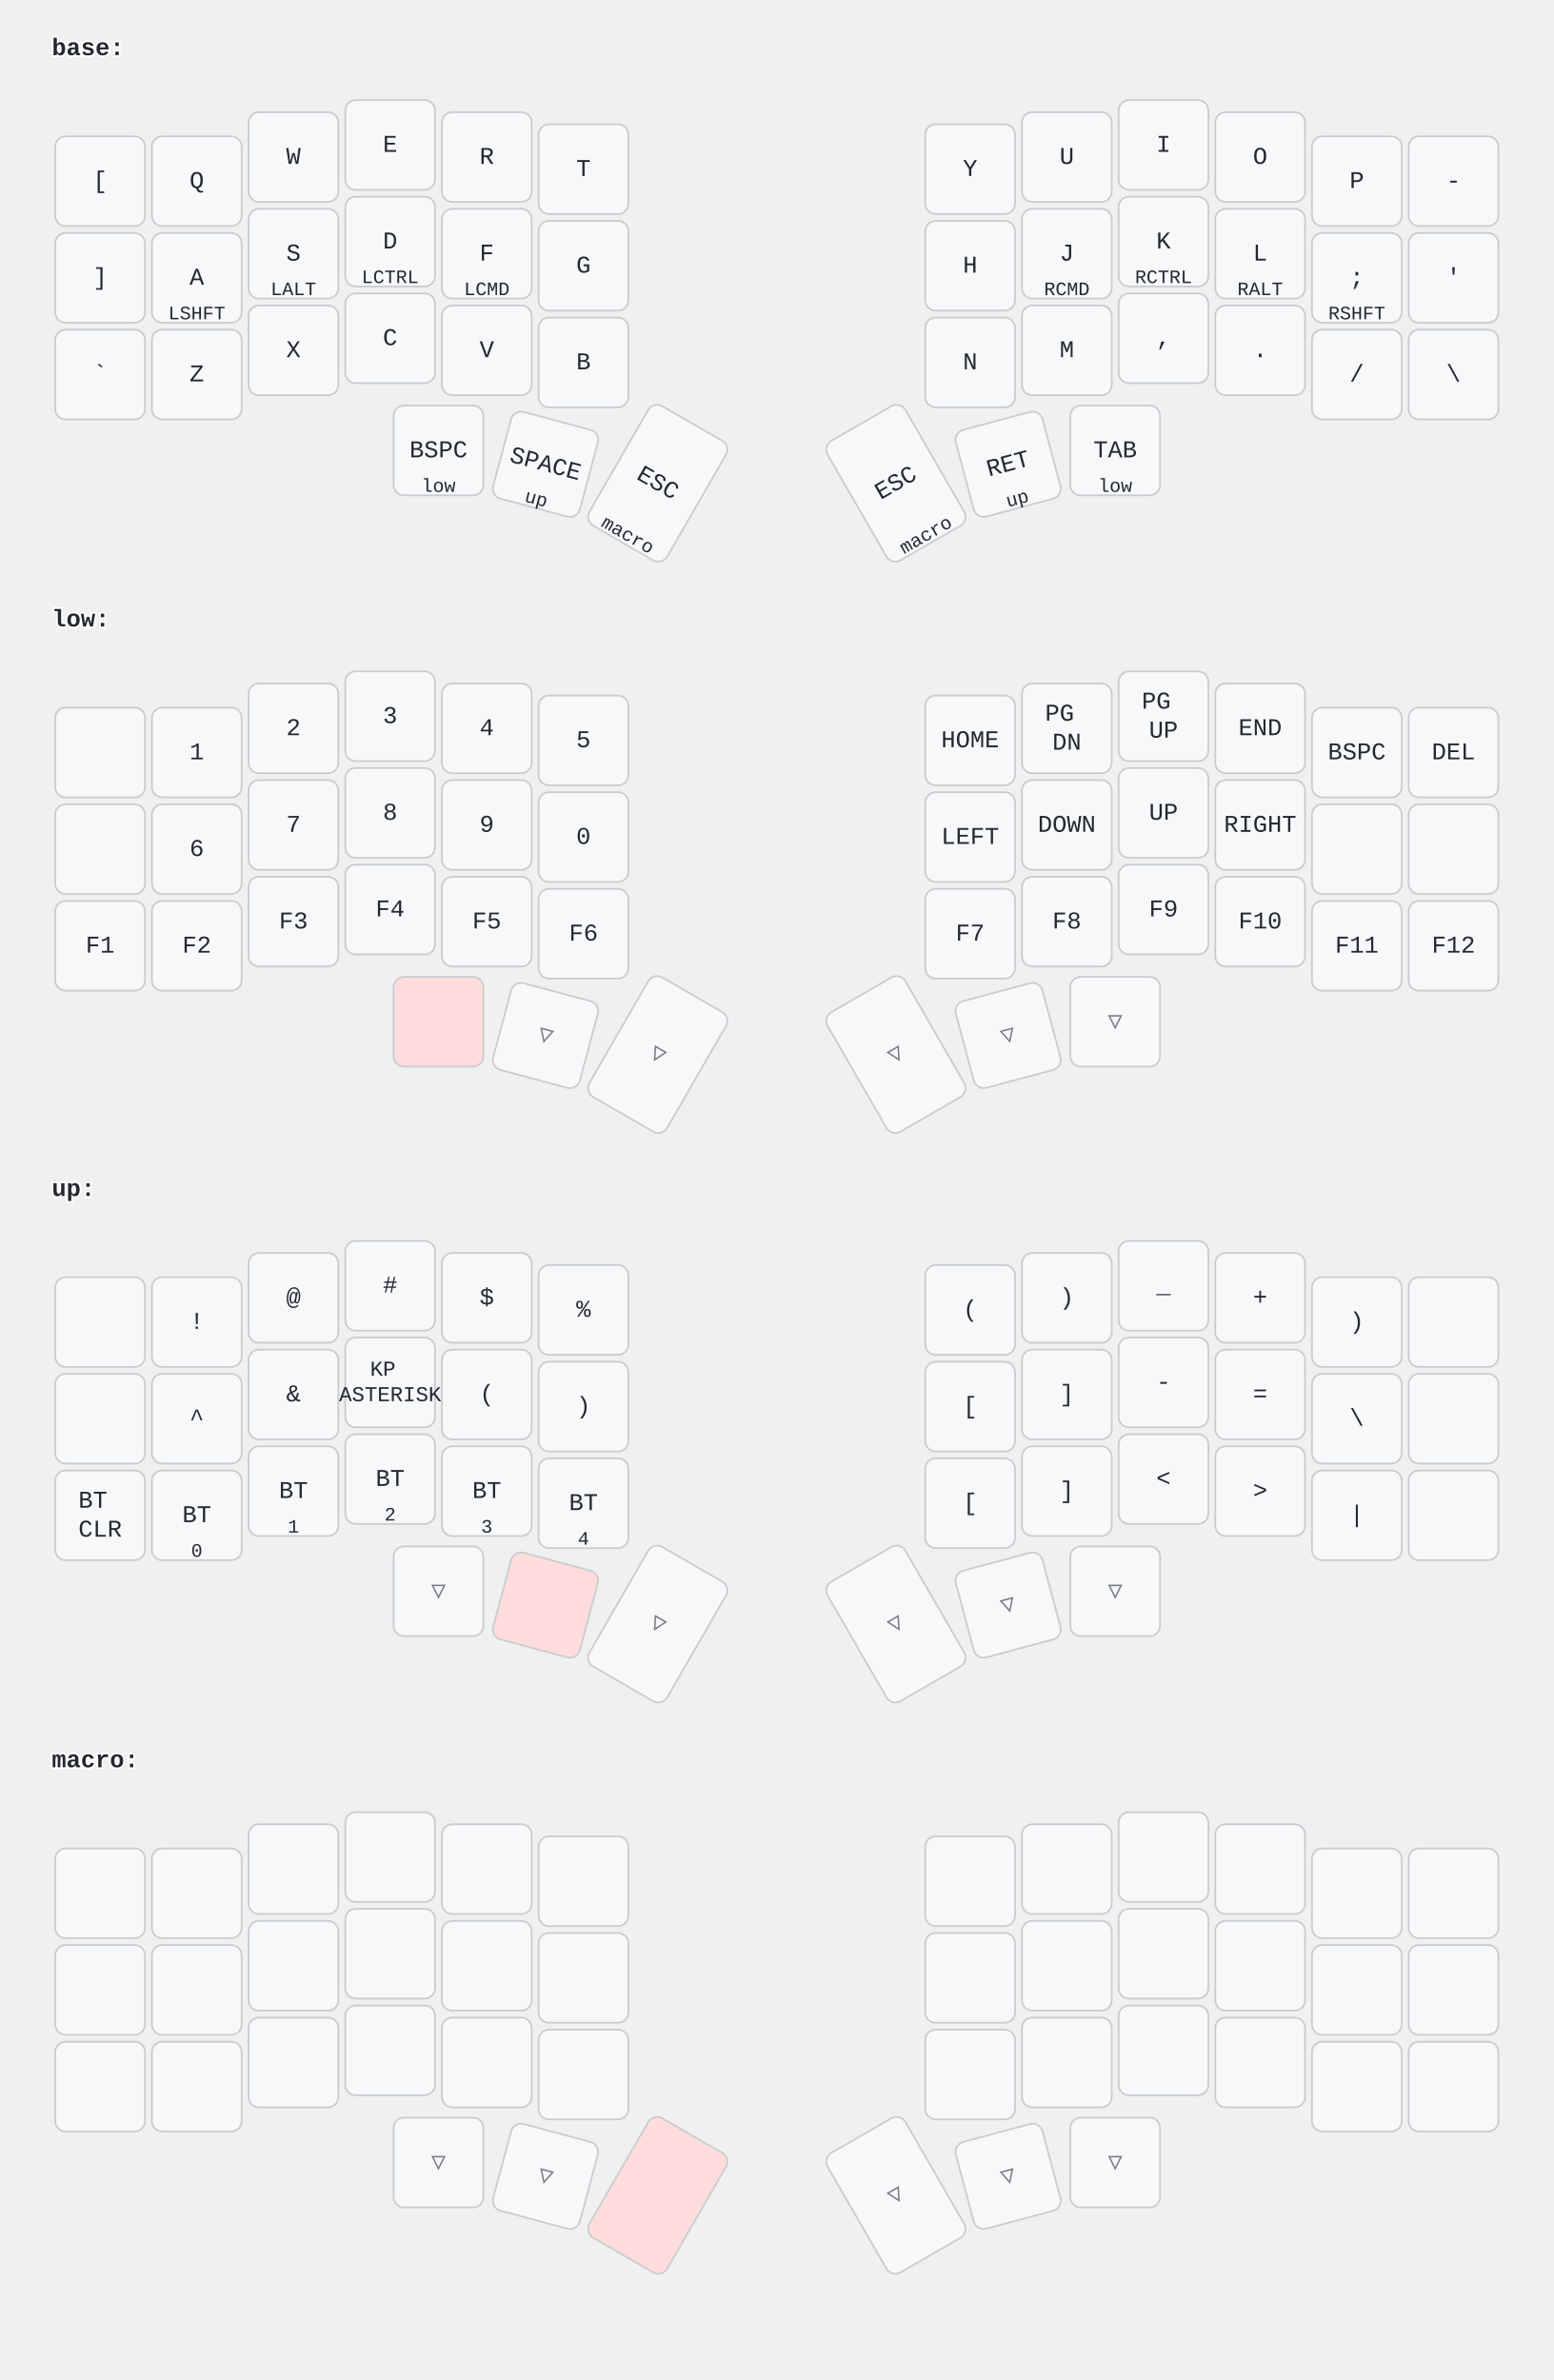
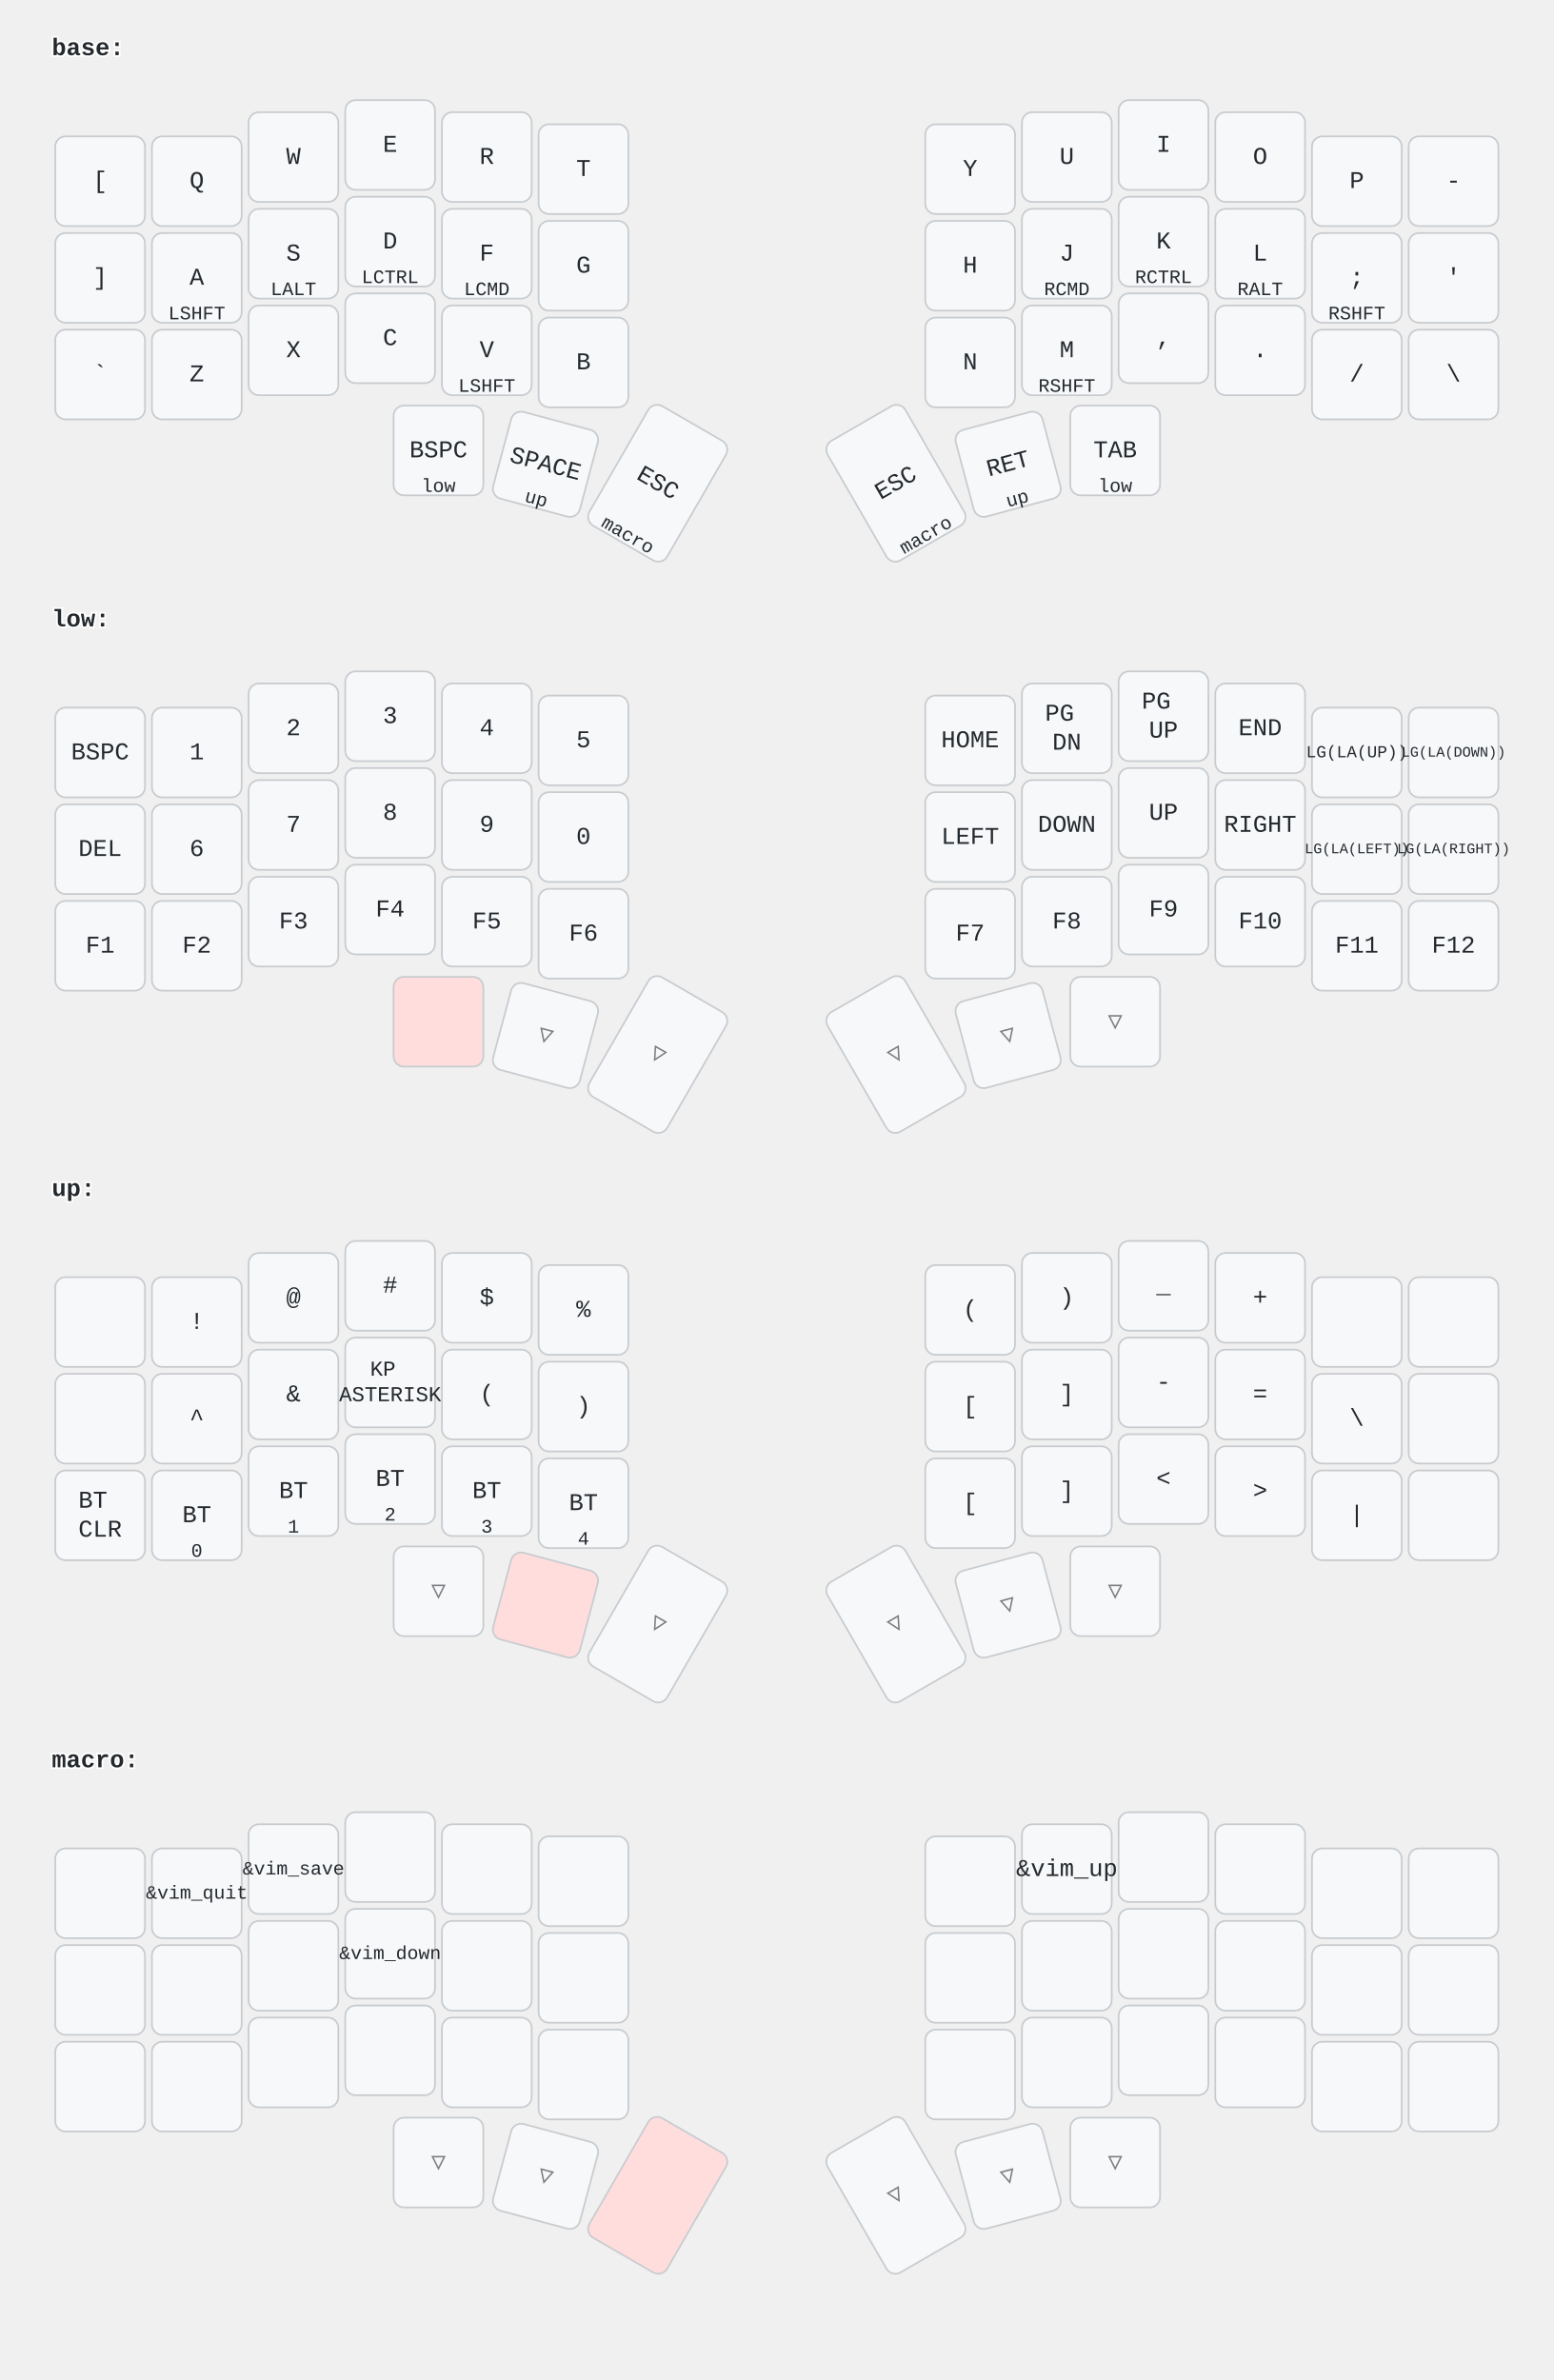
<svg xmlns="http://www.w3.org/2000/svg" width="900" height="1379" viewBox="0 0 900 1379" class="keymap">
  <style>/* inherit to force styles through use tags */
svg path {
    fill: inherit;
}

/* font and background color specifications */
svg.keymap {
    font-family: SFMono-Regular,Consolas,Liberation Mono,Menlo,monospace;
    font-size: 14px;
    font-kerning: normal;
    text-rendering: optimizeLegibility;
    fill: #24292e;
}

/* default key styling */
rect.key {
    fill: #f6f8fa;
    stroke: #c9cccf;
    stroke-width: 1;
}

/* default key side styling, only used is draw_key_sides is set */
rect.side {
    filter: brightness(90%);
}

/* color accent for combo boxes */
rect.combo, rect.combo-separate {
    fill: #cdf;
}

/* color accent for held keys */
rect.held, rect.combo.held {
    fill: #fdd;
}

/* color accent for ghost (optional) keys */
rect.ghost, rect.combo.ghost {
    stroke-dasharray: 4, 4;
    stroke-width: 2;
}

text {
    text-anchor: middle;
    dominant-baseline: middle;
}

/* styling for layer labels */
text.label {
    font-weight: bold;
    text-anchor: start;
    stroke: white;
    stroke-width: 2;
    paint-order: stroke;
}

/* styling for combo tap, and key hold/shifted label text */
text.combo, text.hold, text.shifted {
    font-size: 11px;
}

text.hold {
    text-anchor: middle;
    dominant-baseline: auto;
}

text.shifted {
    text-anchor: middle;
    dominant-baseline: hanging;
}

/* styling for hold/shifted label text in combo box */
text.combo.hold, text.combo.shifted {
    font-size: 8px;
}

/* lighter symbol for transparent keys */
text.trans {
    fill: #7b7e81;
}

/* styling for combo dendrons */
path.combo {
    stroke-width: 1;
    stroke: gray;
    fill: none;
}

/* Start Tabler Icons Cleanup */
/* cannot use height/width with glyphs */
.icon-tabler &gt; path {
    fill: inherit;
    stroke: inherit;
    stroke-width: 2;
}
/* hide tabler's default box */
.icon-tabler &gt; path[stroke="none"][fill="none"] {
    visibility: hidden;
}
/* End Tabler Icons Cleanup */
</style>
  <g transform="translate(30, 0)" class="layer-base">
    <text x="0" y="28" class="label">base:</text>
    <g transform="translate(0, 56)">
      <g transform="translate(28, 49)" class="key keypos-0">
        <rect rx="6" ry="6" x="-26" y="-26" width="52" height="52" class="key" />
        <text x="0" y="0" class="key tap">[</text>
      </g>
      <g transform="translate(84, 49)" class="key keypos-1">
        <rect rx="6" ry="6" x="-26" y="-26" width="52" height="52" class="key" />
        <text x="0" y="0" class="key tap">Q</text>
      </g>
      <g transform="translate(140, 35)" class="key keypos-2">
        <rect rx="6" ry="6" x="-26" y="-26" width="52" height="52" class="key" />
        <text x="0" y="0" class="key tap">W</text>
      </g>
      <g transform="translate(196, 28)" class="key keypos-3">
        <rect rx="6" ry="6" x="-26" y="-26" width="52" height="52" class="key" />
        <text x="0" y="0" class="key tap">E</text>
      </g>
      <g transform="translate(252, 35)" class="key keypos-4">
        <rect rx="6" ry="6" x="-26" y="-26" width="52" height="52" class="key" />
        <text x="0" y="0" class="key tap">R</text>
      </g>
      <g transform="translate(308, 42)" class="key keypos-5">
        <rect rx="6" ry="6" x="-26" y="-26" width="52" height="52" class="key" />
        <text x="0" y="0" class="key tap">T</text>
      </g>
      <g transform="translate(532, 42)" class="key keypos-6">
        <rect rx="6" ry="6" x="-26" y="-26" width="52" height="52" class="key" />
        <text x="0" y="0" class="key tap">Y</text>
      </g>
      <g transform="translate(588, 35)" class="key keypos-7">
        <rect rx="6" ry="6" x="-26" y="-26" width="52" height="52" class="key" />
        <text x="0" y="0" class="key tap">U</text>
      </g>
      <g transform="translate(644, 28)" class="key keypos-8">
        <rect rx="6" ry="6" x="-26" y="-26" width="52" height="52" class="key" />
        <text x="0" y="0" class="key tap">I</text>
      </g>
      <g transform="translate(700, 35)" class="key keypos-9">
        <rect rx="6" ry="6" x="-26" y="-26" width="52" height="52" class="key" />
        <text x="0" y="0" class="key tap">O</text>
      </g>
      <g transform="translate(756, 49)" class="key keypos-10">
        <rect rx="6" ry="6" x="-26" y="-26" width="52" height="52" class="key" />
        <text x="0" y="0" class="key tap">P</text>
      </g>
      <g transform="translate(812, 49)" class="key keypos-11">
        <rect rx="6" ry="6" x="-26" y="-26" width="52" height="52" class="key" />
        <text x="0" y="0" class="key tap">-</text>
      </g>
      <g transform="translate(28, 105)" class="key keypos-12">
        <rect rx="6" ry="6" x="-26" y="-26" width="52" height="52" class="key" />
        <text x="0" y="0" class="key tap">]</text>
      </g>
      <g transform="translate(84, 105)" class="key keypos-13">
        <rect rx="6" ry="6" x="-26" y="-26" width="52" height="52" class="key" />
        <text x="0" y="0" class="key tap">A</text>
        <text x="0" y="24" class="key hold">LSHFT</text>
      </g>
      <g transform="translate(140, 91)" class="key keypos-14">
        <rect rx="6" ry="6" x="-26" y="-26" width="52" height="52" class="key" />
        <text x="0" y="0" class="key tap">S</text>
        <text x="0" y="24" class="key hold">LALT</text>
      </g>
      <g transform="translate(196, 84)" class="key keypos-15">
        <rect rx="6" ry="6" x="-26" y="-26" width="52" height="52" class="key" />
        <text x="0" y="0" class="key tap">D</text>
        <text x="0" y="24" class="key hold">LCTRL</text>
      </g>
      <g transform="translate(252, 91)" class="key keypos-16">
        <rect rx="6" ry="6" x="-26" y="-26" width="52" height="52" class="key" />
        <text x="0" y="0" class="key tap">F</text>
        <text x="0" y="24" class="key hold">LCMD</text>
      </g>
      <g transform="translate(308, 98)" class="key keypos-17">
        <rect rx="6" ry="6" x="-26" y="-26" width="52" height="52" class="key" />
        <text x="0" y="0" class="key tap">G</text>
      </g>
      <g transform="translate(532, 98)" class="key keypos-18">
        <rect rx="6" ry="6" x="-26" y="-26" width="52" height="52" class="key" />
        <text x="0" y="0" class="key tap">H</text>
      </g>
      <g transform="translate(588, 91)" class="key keypos-19">
        <rect rx="6" ry="6" x="-26" y="-26" width="52" height="52" class="key" />
        <text x="0" y="0" class="key tap">J</text>
        <text x="0" y="24" class="key hold">RCMD</text>
      </g>
      <g transform="translate(644, 84)" class="key keypos-20">
        <rect rx="6" ry="6" x="-26" y="-26" width="52" height="52" class="key" />
        <text x="0" y="0" class="key tap">K</text>
        <text x="0" y="24" class="key hold">RCTRL</text>
      </g>
      <g transform="translate(700, 91)" class="key keypos-21">
        <rect rx="6" ry="6" x="-26" y="-26" width="52" height="52" class="key" />
        <text x="0" y="0" class="key tap">L</text>
        <text x="0" y="24" class="key hold">RALT</text>
      </g>
      <g transform="translate(756, 105)" class="key keypos-22">
        <rect rx="6" ry="6" x="-26" y="-26" width="52" height="52" class="key" />
        <text x="0" y="0" class="key tap">;</text>
        <text x="0" y="24" class="key hold">RSHFT</text>
      </g>
      <g transform="translate(812, 105)" class="key keypos-23">
        <rect rx="6" ry="6" x="-26" y="-26" width="52" height="52" class="key" />
        <text x="0" y="0" class="key tap">'</text>
      </g>
      <g transform="translate(28, 161)" class="key keypos-24">
        <rect rx="6" ry="6" x="-26" y="-26" width="52" height="52" class="key" />
        <text x="0" y="0" class="key tap">`</text>
      </g>
      <g transform="translate(84, 161)" class="key keypos-25">
        <rect rx="6" ry="6" x="-26" y="-26" width="52" height="52" class="key" />
        <text x="0" y="0" class="key tap">Z</text>
      </g>
      <g transform="translate(140, 147)" class="key keypos-26">
        <rect rx="6" ry="6" x="-26" y="-26" width="52" height="52" class="key" />
        <text x="0" y="0" class="key tap">X</text>
      </g>
      <g transform="translate(196, 140)" class="key keypos-27">
        <rect rx="6" ry="6" x="-26" y="-26" width="52" height="52" class="key" />
        <text x="0" y="0" class="key tap">C</text>
      </g>
      <g transform="translate(252, 147)" class="key keypos-28">
        <rect rx="6" ry="6" x="-26" y="-26" width="52" height="52" class="key" />
        <text x="0" y="0" class="key tap">V</text>
+         <text x="0" y="24" class="key hold">LSHFT</text>
      </g>
      <g transform="translate(308, 154)" class="key keypos-29">
        <rect rx="6" ry="6" x="-26" y="-26" width="52" height="52" class="key" />
        <text x="0" y="0" class="key tap">B</text>
      </g>
      <g transform="translate(532, 154)" class="key keypos-30">
        <rect rx="6" ry="6" x="-26" y="-26" width="52" height="52" class="key" />
        <text x="0" y="0" class="key tap">N</text>
      </g>
      <g transform="translate(588, 147)" class="key keypos-31">
        <rect rx="6" ry="6" x="-26" y="-26" width="52" height="52" class="key" />
        <text x="0" y="0" class="key tap">M</text>
+         <text x="0" y="24" class="key hold">RSHFT</text>
      </g>
      <g transform="translate(644, 140)" class="key keypos-32">
        <rect rx="6" ry="6" x="-26" y="-26" width="52" height="52" class="key" />
        <text x="0" y="0" class="key tap">,</text>
      </g>
      <g transform="translate(700, 147)" class="key keypos-33">
        <rect rx="6" ry="6" x="-26" y="-26" width="52" height="52" class="key" />
        <text x="0" y="0" class="key tap">.</text>
      </g>
      <g transform="translate(756, 161)" class="key keypos-34">
        <rect rx="6" ry="6" x="-26" y="-26" width="52" height="52" class="key" />
        <text x="0" y="0" class="key tap">/</text>
      </g>
      <g transform="translate(812, 161)" class="key keypos-35">
        <rect rx="6" ry="6" x="-26" y="-26" width="52" height="52" class="key" />
        <text x="0" y="0" class="key tap">\</text>
      </g>
      <g transform="translate(224, 205)" class="key keypos-36">
        <rect rx="6" ry="6" x="-26" y="-26" width="52" height="52" class="key" />
        <text x="0" y="0" class="key tap">BSPC</text>
        <text x="0" y="24" class="key hold">low</text>
      </g>
      <g transform="translate(286, 213) rotate(15.0)" class="key keypos-37">
        <rect rx="6" ry="6" x="-26" y="-26" width="52" height="52" class="key" />
        <text x="0" y="0" class="key tap">SPACE</text>
        <text x="0" y="24" class="key hold">up</text>
      </g>
      <g transform="translate(351, 224) rotate(30.0)" class="key keypos-38">
        <rect rx="6" ry="6" x="-26" y="-40" width="52" height="80" class="key" />
        <text x="0" y="0" class="key tap">ESC</text>
        <text x="0" y="38" class="key hold">macro</text>
      </g>
      <g transform="translate(489, 224) rotate(-30.0)" class="key keypos-39">
        <rect rx="6" ry="6" x="-26" y="-40" width="52" height="80" class="key" />
        <text x="0" y="0" class="key tap">ESC</text>
        <text x="0" y="38" class="key hold">macro</text>
      </g>
      <g transform="translate(554, 213) rotate(-15.0)" class="key keypos-40">
        <rect rx="6" ry="6" x="-26" y="-26" width="52" height="52" class="key" />
        <text x="0" y="0" class="key tap">RET</text>
        <text x="0" y="24" class="key hold">up</text>
      </g>
      <g transform="translate(616, 205)" class="key keypos-41">
        <rect rx="6" ry="6" x="-26" y="-26" width="52" height="52" class="key" />
        <text x="0" y="0" class="key tap">TAB</text>
        <text x="0" y="24" class="key hold">low</text>
      </g>
    </g>
  </g>
  <g transform="translate(30, 331)" class="layer-low">
    <text x="0" y="28" class="label">low:</text>
    <g transform="translate(0, 56)">
      <g transform="translate(28, 49)" class="key keypos-0">
        <rect rx="6" ry="6" x="-26" y="-26" width="52" height="52" class="key" />
+         <text x="0" y="0" class="key tap">BSPC</text>
      </g>
      <g transform="translate(84, 49)" class="key keypos-1">
        <rect rx="6" ry="6" x="-26" y="-26" width="52" height="52" class="key" />
        <text x="0" y="0" class="key tap">1</text>
      </g>
      <g transform="translate(140, 35)" class="key keypos-2">
        <rect rx="6" ry="6" x="-26" y="-26" width="52" height="52" class="key" />
        <text x="0" y="0" class="key tap">2</text>
      </g>
      <g transform="translate(196, 28)" class="key keypos-3">
        <rect rx="6" ry="6" x="-26" y="-26" width="52" height="52" class="key" />
        <text x="0" y="0" class="key tap">3</text>
      </g>
      <g transform="translate(252, 35)" class="key keypos-4">
        <rect rx="6" ry="6" x="-26" y="-26" width="52" height="52" class="key" />
        <text x="0" y="0" class="key tap">4</text>
      </g>
      <g transform="translate(308, 42)" class="key keypos-5">
        <rect rx="6" ry="6" x="-26" y="-26" width="52" height="52" class="key" />
        <text x="0" y="0" class="key tap">5</text>
      </g>
      <g transform="translate(532, 42)" class="key keypos-6">
        <rect rx="6" ry="6" x="-26" y="-26" width="52" height="52" class="key" />
        <text x="0" y="0" class="key tap">HOME</text>
      </g>
      <g transform="translate(588, 35)" class="key keypos-7">
        <rect rx="6" ry="6" x="-26" y="-26" width="52" height="52" class="key" />
        <text x="0" y="0" class="key tap">
          <tspan x="0" dy="-0.6em">PG</tspan>
          <tspan x="0" dy="1.2em">DN</tspan>
        </text>
      </g>
      <g transform="translate(644, 28)" class="key keypos-8">
        <rect rx="6" ry="6" x="-26" y="-26" width="52" height="52" class="key" />
        <text x="0" y="0" class="key tap">
          <tspan x="0" dy="-0.6em">PG</tspan>
          <tspan x="0" dy="1.2em">UP</tspan>
        </text>
      </g>
      <g transform="translate(700, 35)" class="key keypos-9">
        <rect rx="6" ry="6" x="-26" y="-26" width="52" height="52" class="key" />
        <text x="0" y="0" class="key tap">END</text>
      </g>
      <g transform="translate(756, 49)" class="key keypos-10">
        <rect rx="6" ry="6" x="-26" y="-26" width="52" height="52" class="key" />
-         <text x="0" y="0" class="key tap">BSPC</text>
+         <text x="0" y="0" class="key tap">
+           <tspan style="font-size: 70%">LG(LA(UP))</tspan>
+         </text>
      </g>
      <g transform="translate(812, 49)" class="key keypos-11">
        <rect rx="6" ry="6" x="-26" y="-26" width="52" height="52" class="key" />
+         <text x="0" y="0" class="key tap">
+           <tspan style="font-size: 60%">LG(LA(DOWN))</tspan>
+         </text>
+       </g>
+       <g transform="translate(28, 105)" class="key keypos-12">
+         <rect rx="6" ry="6" x="-26" y="-26" width="52" height="52" class="key" />
        <text x="0" y="0" class="key tap">DEL</text>
      </g>
-       <g transform="translate(28, 105)" class="key keypos-12">
-         <rect rx="6" ry="6" x="-26" y="-26" width="52" height="52" class="key" />
-       </g>
      <g transform="translate(84, 105)" class="key keypos-13">
        <rect rx="6" ry="6" x="-26" y="-26" width="52" height="52" class="key" />
        <text x="0" y="0" class="key tap">6</text>
      </g>
      <g transform="translate(140, 91)" class="key keypos-14">
        <rect rx="6" ry="6" x="-26" y="-26" width="52" height="52" class="key" />
        <text x="0" y="0" class="key tap">7</text>
      </g>
      <g transform="translate(196, 84)" class="key keypos-15">
        <rect rx="6" ry="6" x="-26" y="-26" width="52" height="52" class="key" />
        <text x="0" y="0" class="key tap">8</text>
      </g>
      <g transform="translate(252, 91)" class="key keypos-16">
        <rect rx="6" ry="6" x="-26" y="-26" width="52" height="52" class="key" />
        <text x="0" y="0" class="key tap">9</text>
      </g>
      <g transform="translate(308, 98)" class="key keypos-17">
        <rect rx="6" ry="6" x="-26" y="-26" width="52" height="52" class="key" />
        <text x="0" y="0" class="key tap">0</text>
      </g>
      <g transform="translate(532, 98)" class="key keypos-18">
        <rect rx="6" ry="6" x="-26" y="-26" width="52" height="52" class="key" />
        <text x="0" y="0" class="key tap">LEFT</text>
      </g>
      <g transform="translate(588, 91)" class="key keypos-19">
        <rect rx="6" ry="6" x="-26" y="-26" width="52" height="52" class="key" />
        <text x="0" y="0" class="key tap">DOWN</text>
      </g>
      <g transform="translate(644, 84)" class="key keypos-20">
        <rect rx="6" ry="6" x="-26" y="-26" width="52" height="52" class="key" />
        <text x="0" y="0" class="key tap">UP</text>
      </g>
      <g transform="translate(700, 91)" class="key keypos-21">
        <rect rx="6" ry="6" x="-26" y="-26" width="52" height="52" class="key" />
        <text x="0" y="0" class="key tap">RIGHT</text>
      </g>
      <g transform="translate(756, 105)" class="key keypos-22">
        <rect rx="6" ry="6" x="-26" y="-26" width="52" height="52" class="key" />
+         <text x="0" y="0" class="key tap">
+           <tspan style="font-size: 60%">LG(LA(LEFT))</tspan>
+         </text>
      </g>
      <g transform="translate(812, 105)" class="key keypos-23">
        <rect rx="6" ry="6" x="-26" y="-26" width="52" height="52" class="key" />
+         <text x="0" y="0" class="key tap">
+           <tspan style="font-size: 60%">LG(LA(RIGHT))</tspan>
+         </text>
      </g>
      <g transform="translate(28, 161)" class="key keypos-24">
        <rect rx="6" ry="6" x="-26" y="-26" width="52" height="52" class="key" />
        <text x="0" y="0" class="key tap">F1</text>
      </g>
      <g transform="translate(84, 161)" class="key keypos-25">
        <rect rx="6" ry="6" x="-26" y="-26" width="52" height="52" class="key" />
        <text x="0" y="0" class="key tap">F2</text>
      </g>
      <g transform="translate(140, 147)" class="key keypos-26">
        <rect rx="6" ry="6" x="-26" y="-26" width="52" height="52" class="key" />
        <text x="0" y="0" class="key tap">F3</text>
      </g>
      <g transform="translate(196, 140)" class="key keypos-27">
        <rect rx="6" ry="6" x="-26" y="-26" width="52" height="52" class="key" />
        <text x="0" y="0" class="key tap">F4</text>
      </g>
      <g transform="translate(252, 147)" class="key keypos-28">
        <rect rx="6" ry="6" x="-26" y="-26" width="52" height="52" class="key" />
        <text x="0" y="0" class="key tap">F5</text>
      </g>
      <g transform="translate(308, 154)" class="key keypos-29">
        <rect rx="6" ry="6" x="-26" y="-26" width="52" height="52" class="key" />
        <text x="0" y="0" class="key tap">F6</text>
      </g>
      <g transform="translate(532, 154)" class="key keypos-30">
        <rect rx="6" ry="6" x="-26" y="-26" width="52" height="52" class="key" />
        <text x="0" y="0" class="key tap">F7</text>
      </g>
      <g transform="translate(588, 147)" class="key keypos-31">
        <rect rx="6" ry="6" x="-26" y="-26" width="52" height="52" class="key" />
        <text x="0" y="0" class="key tap">F8</text>
      </g>
      <g transform="translate(644, 140)" class="key keypos-32">
        <rect rx="6" ry="6" x="-26" y="-26" width="52" height="52" class="key" />
        <text x="0" y="0" class="key tap">F9</text>
      </g>
      <g transform="translate(700, 147)" class="key keypos-33">
        <rect rx="6" ry="6" x="-26" y="-26" width="52" height="52" class="key" />
        <text x="0" y="0" class="key tap">F10</text>
      </g>
      <g transform="translate(756, 161)" class="key keypos-34">
        <rect rx="6" ry="6" x="-26" y="-26" width="52" height="52" class="key" />
        <text x="0" y="0" class="key tap">F11</text>
      </g>
      <g transform="translate(812, 161)" class="key keypos-35">
        <rect rx="6" ry="6" x="-26" y="-26" width="52" height="52" class="key" />
        <text x="0" y="0" class="key tap">F12</text>
      </g>
      <g transform="translate(224, 205)" class="key held keypos-36">
        <rect rx="6" ry="6" x="-26" y="-26" width="52" height="52" class="key held" />
      </g>
      <g transform="translate(286, 213) rotate(15.0)" class="key trans keypos-37">
        <rect rx="6" ry="6" x="-26" y="-26" width="52" height="52" class="key trans" />
        <text x="0" y="0" class="key trans tap">▽</text>
      </g>
      <g transform="translate(351, 224) rotate(30.0)" class="key trans keypos-38">
        <rect rx="6" ry="6" x="-26" y="-40" width="52" height="80" class="key trans" />
        <text x="0" y="0" class="key trans tap">▽</text>
      </g>
      <g transform="translate(489, 224) rotate(-30.0)" class="key trans keypos-39">
        <rect rx="6" ry="6" x="-26" y="-40" width="52" height="80" class="key trans" />
        <text x="0" y="0" class="key trans tap">▽</text>
      </g>
      <g transform="translate(554, 213) rotate(-15.0)" class="key trans keypos-40">
        <rect rx="6" ry="6" x="-26" y="-26" width="52" height="52" class="key trans" />
        <text x="0" y="0" class="key trans tap">▽</text>
      </g>
      <g transform="translate(616, 205)" class="key trans keypos-41">
        <rect rx="6" ry="6" x="-26" y="-26" width="52" height="52" class="key trans" />
        <text x="0" y="0" class="key trans tap">▽</text>
      </g>
    </g>
  </g>
  <g transform="translate(30, 661)" class="layer-up">
    <text x="0" y="28" class="label">up:</text>
    <g transform="translate(0, 56)">
      <g transform="translate(28, 49)" class="key keypos-0">
        <rect rx="6" ry="6" x="-26" y="-26" width="52" height="52" class="key" />
      </g>
      <g transform="translate(84, 49)" class="key keypos-1">
        <rect rx="6" ry="6" x="-26" y="-26" width="52" height="52" class="key" />
        <text x="0" y="0" class="key tap">!</text>
      </g>
      <g transform="translate(140, 35)" class="key keypos-2">
        <rect rx="6" ry="6" x="-26" y="-26" width="52" height="52" class="key" />
        <text x="0" y="0" class="key tap">@</text>
      </g>
      <g transform="translate(196, 28)" class="key keypos-3">
        <rect rx="6" ry="6" x="-26" y="-26" width="52" height="52" class="key" />
        <text x="0" y="0" class="key tap">#</text>
      </g>
      <g transform="translate(252, 35)" class="key keypos-4">
        <rect rx="6" ry="6" x="-26" y="-26" width="52" height="52" class="key" />
        <text x="0" y="0" class="key tap">$</text>
      </g>
      <g transform="translate(308, 42)" class="key keypos-5">
        <rect rx="6" ry="6" x="-26" y="-26" width="52" height="52" class="key" />
        <text x="0" y="0" class="key tap">%</text>
      </g>
      <g transform="translate(532, 42)" class="key keypos-6">
        <rect rx="6" ry="6" x="-26" y="-26" width="52" height="52" class="key" />
        <text x="0" y="0" class="key tap">(</text>
      </g>
      <g transform="translate(588, 35)" class="key keypos-7">
        <rect rx="6" ry="6" x="-26" y="-26" width="52" height="52" class="key" />
        <text x="0" y="0" class="key tap">)</text>
      </g>
      <g transform="translate(644, 28)" class="key keypos-8">
        <rect rx="6" ry="6" x="-26" y="-26" width="52" height="52" class="key" />
        <text x="0" y="0" class="key tap">_</text>
      </g>
      <g transform="translate(700, 35)" class="key keypos-9">
        <rect rx="6" ry="6" x="-26" y="-26" width="52" height="52" class="key" />
        <text x="0" y="0" class="key tap">+</text>
      </g>
      <g transform="translate(756, 49)" class="key keypos-10">
        <rect rx="6" ry="6" x="-26" y="-26" width="52" height="52" class="key" />
-         <text x="0" y="0" class="key tap">)</text>
      </g>
      <g transform="translate(812, 49)" class="key keypos-11">
        <rect rx="6" ry="6" x="-26" y="-26" width="52" height="52" class="key" />
      </g>
      <g transform="translate(28, 105)" class="key keypos-12">
        <rect rx="6" ry="6" x="-26" y="-26" width="52" height="52" class="key" />
      </g>
      <g transform="translate(84, 105)" class="key keypos-13">
        <rect rx="6" ry="6" x="-26" y="-26" width="52" height="52" class="key" />
        <text x="0" y="0" class="key tap">^</text>
      </g>
      <g transform="translate(140, 91)" class="key keypos-14">
        <rect rx="6" ry="6" x="-26" y="-26" width="52" height="52" class="key" />
        <text x="0" y="0" class="key tap">&amp;</text>
      </g>
      <g transform="translate(196, 84)" class="key keypos-15">
        <rect rx="6" ry="6" x="-26" y="-26" width="52" height="52" class="key" />
        <text x="0" y="0" class="key tap">
          <tspan x="0" dy="-0.6em" style="font-size: 88%">KP</tspan>
          <tspan x="0" dy="1.2em" style="font-size: 88%">ASTERISK</tspan>
        </text>
      </g>
      <g transform="translate(252, 91)" class="key keypos-16">
        <rect rx="6" ry="6" x="-26" y="-26" width="52" height="52" class="key" />
        <text x="0" y="0" class="key tap">(</text>
      </g>
      <g transform="translate(308, 98)" class="key keypos-17">
        <rect rx="6" ry="6" x="-26" y="-26" width="52" height="52" class="key" />
        <text x="0" y="0" class="key tap">)</text>
      </g>
      <g transform="translate(532, 98)" class="key keypos-18">
        <rect rx="6" ry="6" x="-26" y="-26" width="52" height="52" class="key" />
        <text x="0" y="0" class="key tap">[</text>
      </g>
      <g transform="translate(588, 91)" class="key keypos-19">
        <rect rx="6" ry="6" x="-26" y="-26" width="52" height="52" class="key" />
        <text x="0" y="0" class="key tap">]</text>
      </g>
      <g transform="translate(644, 84)" class="key keypos-20">
        <rect rx="6" ry="6" x="-26" y="-26" width="52" height="52" class="key" />
        <text x="0" y="0" class="key tap">-</text>
      </g>
      <g transform="translate(700, 91)" class="key keypos-21">
        <rect rx="6" ry="6" x="-26" y="-26" width="52" height="52" class="key" />
        <text x="0" y="0" class="key tap">=</text>
      </g>
      <g transform="translate(756, 105)" class="key keypos-22">
        <rect rx="6" ry="6" x="-26" y="-26" width="52" height="52" class="key" />
        <text x="0" y="0" class="key tap">\</text>
      </g>
      <g transform="translate(812, 105)" class="key keypos-23">
        <rect rx="6" ry="6" x="-26" y="-26" width="52" height="52" class="key" />
      </g>
      <g transform="translate(28, 161)" class="key keypos-24">
        <rect rx="6" ry="6" x="-26" y="-26" width="52" height="52" class="key" />
        <text x="0" y="0" class="key tap">
          <tspan x="0" dy="-0.6em">BT</tspan>
          <tspan x="0" dy="1.2em">CLR</tspan>
        </text>
      </g>
      <g transform="translate(84, 161)" class="key keypos-25">
        <rect rx="6" ry="6" x="-26" y="-26" width="52" height="52" class="key" />
        <text x="0" y="0" class="key tap">BT</text>
        <text x="0" y="24" class="key hold">0</text>
      </g>
      <g transform="translate(140, 147)" class="key keypos-26">
        <rect rx="6" ry="6" x="-26" y="-26" width="52" height="52" class="key" />
        <text x="0" y="0" class="key tap">BT</text>
        <text x="0" y="24" class="key hold">1</text>
      </g>
      <g transform="translate(196, 140)" class="key keypos-27">
        <rect rx="6" ry="6" x="-26" y="-26" width="52" height="52" class="key" />
        <text x="0" y="0" class="key tap">BT</text>
        <text x="0" y="24" class="key hold">2</text>
      </g>
      <g transform="translate(252, 147)" class="key keypos-28">
        <rect rx="6" ry="6" x="-26" y="-26" width="52" height="52" class="key" />
        <text x="0" y="0" class="key tap">BT</text>
        <text x="0" y="24" class="key hold">3</text>
      </g>
      <g transform="translate(308, 154)" class="key keypos-29">
        <rect rx="6" ry="6" x="-26" y="-26" width="52" height="52" class="key" />
        <text x="0" y="0" class="key tap">BT</text>
        <text x="0" y="24" class="key hold">4</text>
      </g>
      <g transform="translate(532, 154)" class="key keypos-30">
        <rect rx="6" ry="6" x="-26" y="-26" width="52" height="52" class="key" />
        <text x="0" y="0" class="key tap">[</text>
      </g>
      <g transform="translate(588, 147)" class="key keypos-31">
        <rect rx="6" ry="6" x="-26" y="-26" width="52" height="52" class="key" />
        <text x="0" y="0" class="key tap">]</text>
      </g>
      <g transform="translate(644, 140)" class="key keypos-32">
        <rect rx="6" ry="6" x="-26" y="-26" width="52" height="52" class="key" />
        <text x="0" y="0" class="key tap">&lt;</text>
      </g>
      <g transform="translate(700, 147)" class="key keypos-33">
        <rect rx="6" ry="6" x="-26" y="-26" width="52" height="52" class="key" />
        <text x="0" y="0" class="key tap">&gt;</text>
      </g>
      <g transform="translate(756, 161)" class="key keypos-34">
        <rect rx="6" ry="6" x="-26" y="-26" width="52" height="52" class="key" />
        <text x="0" y="0" class="key tap">|</text>
      </g>
      <g transform="translate(812, 161)" class="key keypos-35">
        <rect rx="6" ry="6" x="-26" y="-26" width="52" height="52" class="key" />
      </g>
      <g transform="translate(224, 205)" class="key trans keypos-36">
        <rect rx="6" ry="6" x="-26" y="-26" width="52" height="52" class="key trans" />
        <text x="0" y="0" class="key trans tap">▽</text>
      </g>
      <g transform="translate(286, 213) rotate(15.0)" class="key held keypos-37">
        <rect rx="6" ry="6" x="-26" y="-26" width="52" height="52" class="key held" />
      </g>
      <g transform="translate(351, 224) rotate(30.0)" class="key trans keypos-38">
        <rect rx="6" ry="6" x="-26" y="-40" width="52" height="80" class="key trans" />
        <text x="0" y="0" class="key trans tap">▽</text>
      </g>
      <g transform="translate(489, 224) rotate(-30.0)" class="key trans keypos-39">
        <rect rx="6" ry="6" x="-26" y="-40" width="52" height="80" class="key trans" />
        <text x="0" y="0" class="key trans tap">▽</text>
      </g>
      <g transform="translate(554, 213) rotate(-15.0)" class="key trans keypos-40">
        <rect rx="6" ry="6" x="-26" y="-26" width="52" height="52" class="key trans" />
        <text x="0" y="0" class="key trans tap">▽</text>
      </g>
      <g transform="translate(616, 205)" class="key trans keypos-41">
        <rect rx="6" ry="6" x="-26" y="-26" width="52" height="52" class="key trans" />
        <text x="0" y="0" class="key trans tap">▽</text>
      </g>
    </g>
  </g>
  <g transform="translate(30, 992)" class="layer-macro">
    <text x="0" y="28" class="label">macro:</text>
    <g transform="translate(0, 56)">
      <g transform="translate(28, 49)" class="key keypos-0">
        <rect rx="6" ry="6" x="-26" y="-26" width="52" height="52" class="key" />
      </g>
      <g transform="translate(84, 49)" class="key keypos-1">
        <rect rx="6" ry="6" x="-26" y="-26" width="52" height="52" class="key" />
+         <text x="0" y="0" class="key tap">
+           <tspan style="font-size: 78%">&amp;vim_quit</tspan>
+         </text>
      </g>
      <g transform="translate(140, 35)" class="key keypos-2">
        <rect rx="6" ry="6" x="-26" y="-26" width="52" height="52" class="key" />
+         <text x="0" y="0" class="key tap">
+           <tspan style="font-size: 78%">&amp;vim_save</tspan>
+         </text>
      </g>
      <g transform="translate(196, 28)" class="key keypos-3">
        <rect rx="6" ry="6" x="-26" y="-26" width="52" height="52" class="key" />
      </g>
      <g transform="translate(252, 35)" class="key keypos-4">
        <rect rx="6" ry="6" x="-26" y="-26" width="52" height="52" class="key" />
      </g>
      <g transform="translate(308, 42)" class="key keypos-5">
        <rect rx="6" ry="6" x="-26" y="-26" width="52" height="52" class="key" />
      </g>
      <g transform="translate(532, 42)" class="key keypos-6">
        <rect rx="6" ry="6" x="-26" y="-26" width="52" height="52" class="key" />
      </g>
      <g transform="translate(588, 35)" class="key keypos-7">
        <rect rx="6" ry="6" x="-26" y="-26" width="52" height="52" class="key" />
+         <text x="0" y="0" class="key tap">&amp;vim_up</text>
      </g>
      <g transform="translate(644, 28)" class="key keypos-8">
        <rect rx="6" ry="6" x="-26" y="-26" width="52" height="52" class="key" />
      </g>
      <g transform="translate(700, 35)" class="key keypos-9">
        <rect rx="6" ry="6" x="-26" y="-26" width="52" height="52" class="key" />
      </g>
      <g transform="translate(756, 49)" class="key keypos-10">
        <rect rx="6" ry="6" x="-26" y="-26" width="52" height="52" class="key" />
      </g>
      <g transform="translate(812, 49)" class="key keypos-11">
        <rect rx="6" ry="6" x="-26" y="-26" width="52" height="52" class="key" />
      </g>
      <g transform="translate(28, 105)" class="key keypos-12">
        <rect rx="6" ry="6" x="-26" y="-26" width="52" height="52" class="key" />
      </g>
      <g transform="translate(84, 105)" class="key keypos-13">
        <rect rx="6" ry="6" x="-26" y="-26" width="52" height="52" class="key" />
      </g>
      <g transform="translate(140, 91)" class="key keypos-14">
        <rect rx="6" ry="6" x="-26" y="-26" width="52" height="52" class="key" />
      </g>
      <g transform="translate(196, 84)" class="key keypos-15">
        <rect rx="6" ry="6" x="-26" y="-26" width="52" height="52" class="key" />
+         <text x="0" y="0" class="key tap">
+           <tspan style="font-size: 78%">&amp;vim_down</tspan>
+         </text>
      </g>
      <g transform="translate(252, 91)" class="key keypos-16">
        <rect rx="6" ry="6" x="-26" y="-26" width="52" height="52" class="key" />
      </g>
      <g transform="translate(308, 98)" class="key keypos-17">
        <rect rx="6" ry="6" x="-26" y="-26" width="52" height="52" class="key" />
      </g>
      <g transform="translate(532, 98)" class="key keypos-18">
        <rect rx="6" ry="6" x="-26" y="-26" width="52" height="52" class="key" />
      </g>
      <g transform="translate(588, 91)" class="key keypos-19">
        <rect rx="6" ry="6" x="-26" y="-26" width="52" height="52" class="key" />
      </g>
      <g transform="translate(644, 84)" class="key keypos-20">
        <rect rx="6" ry="6" x="-26" y="-26" width="52" height="52" class="key" />
      </g>
      <g transform="translate(700, 91)" class="key keypos-21">
        <rect rx="6" ry="6" x="-26" y="-26" width="52" height="52" class="key" />
      </g>
      <g transform="translate(756, 105)" class="key keypos-22">
        <rect rx="6" ry="6" x="-26" y="-26" width="52" height="52" class="key" />
      </g>
      <g transform="translate(812, 105)" class="key keypos-23">
        <rect rx="6" ry="6" x="-26" y="-26" width="52" height="52" class="key" />
      </g>
      <g transform="translate(28, 161)" class="key keypos-24">
        <rect rx="6" ry="6" x="-26" y="-26" width="52" height="52" class="key" />
      </g>
      <g transform="translate(84, 161)" class="key keypos-25">
        <rect rx="6" ry="6" x="-26" y="-26" width="52" height="52" class="key" />
      </g>
      <g transform="translate(140, 147)" class="key keypos-26">
        <rect rx="6" ry="6" x="-26" y="-26" width="52" height="52" class="key" />
      </g>
      <g transform="translate(196, 140)" class="key keypos-27">
        <rect rx="6" ry="6" x="-26" y="-26" width="52" height="52" class="key" />
      </g>
      <g transform="translate(252, 147)" class="key keypos-28">
        <rect rx="6" ry="6" x="-26" y="-26" width="52" height="52" class="key" />
      </g>
      <g transform="translate(308, 154)" class="key keypos-29">
        <rect rx="6" ry="6" x="-26" y="-26" width="52" height="52" class="key" />
      </g>
      <g transform="translate(532, 154)" class="key keypos-30">
        <rect rx="6" ry="6" x="-26" y="-26" width="52" height="52" class="key" />
      </g>
      <g transform="translate(588, 147)" class="key keypos-31">
        <rect rx="6" ry="6" x="-26" y="-26" width="52" height="52" class="key" />
      </g>
      <g transform="translate(644, 140)" class="key keypos-32">
        <rect rx="6" ry="6" x="-26" y="-26" width="52" height="52" class="key" />
      </g>
      <g transform="translate(700, 147)" class="key keypos-33">
        <rect rx="6" ry="6" x="-26" y="-26" width="52" height="52" class="key" />
      </g>
      <g transform="translate(756, 161)" class="key keypos-34">
        <rect rx="6" ry="6" x="-26" y="-26" width="52" height="52" class="key" />
      </g>
      <g transform="translate(812, 161)" class="key keypos-35">
        <rect rx="6" ry="6" x="-26" y="-26" width="52" height="52" class="key" />
      </g>
      <g transform="translate(224, 205)" class="key trans keypos-36">
        <rect rx="6" ry="6" x="-26" y="-26" width="52" height="52" class="key trans" />
        <text x="0" y="0" class="key trans tap">▽</text>
      </g>
      <g transform="translate(286, 213) rotate(15.0)" class="key trans keypos-37">
        <rect rx="6" ry="6" x="-26" y="-26" width="52" height="52" class="key trans" />
        <text x="0" y="0" class="key trans tap">▽</text>
      </g>
      <g transform="translate(351, 224) rotate(30.0)" class="key held keypos-38">
        <rect rx="6" ry="6" x="-26" y="-40" width="52" height="80" class="key held" />
      </g>
      <g transform="translate(489, 224) rotate(-30.0)" class="key trans keypos-39">
        <rect rx="6" ry="6" x="-26" y="-40" width="52" height="80" class="key trans" />
        <text x="0" y="0" class="key trans tap">▽</text>
      </g>
      <g transform="translate(554, 213) rotate(-15.0)" class="key trans keypos-40">
        <rect rx="6" ry="6" x="-26" y="-26" width="52" height="52" class="key trans" />
        <text x="0" y="0" class="key trans tap">▽</text>
      </g>
      <g transform="translate(616, 205)" class="key trans keypos-41">
        <rect rx="6" ry="6" x="-26" y="-26" width="52" height="52" class="key trans" />
        <text x="0" y="0" class="key trans tap">▽</text>
      </g>
    </g>
  </g>
</svg>
